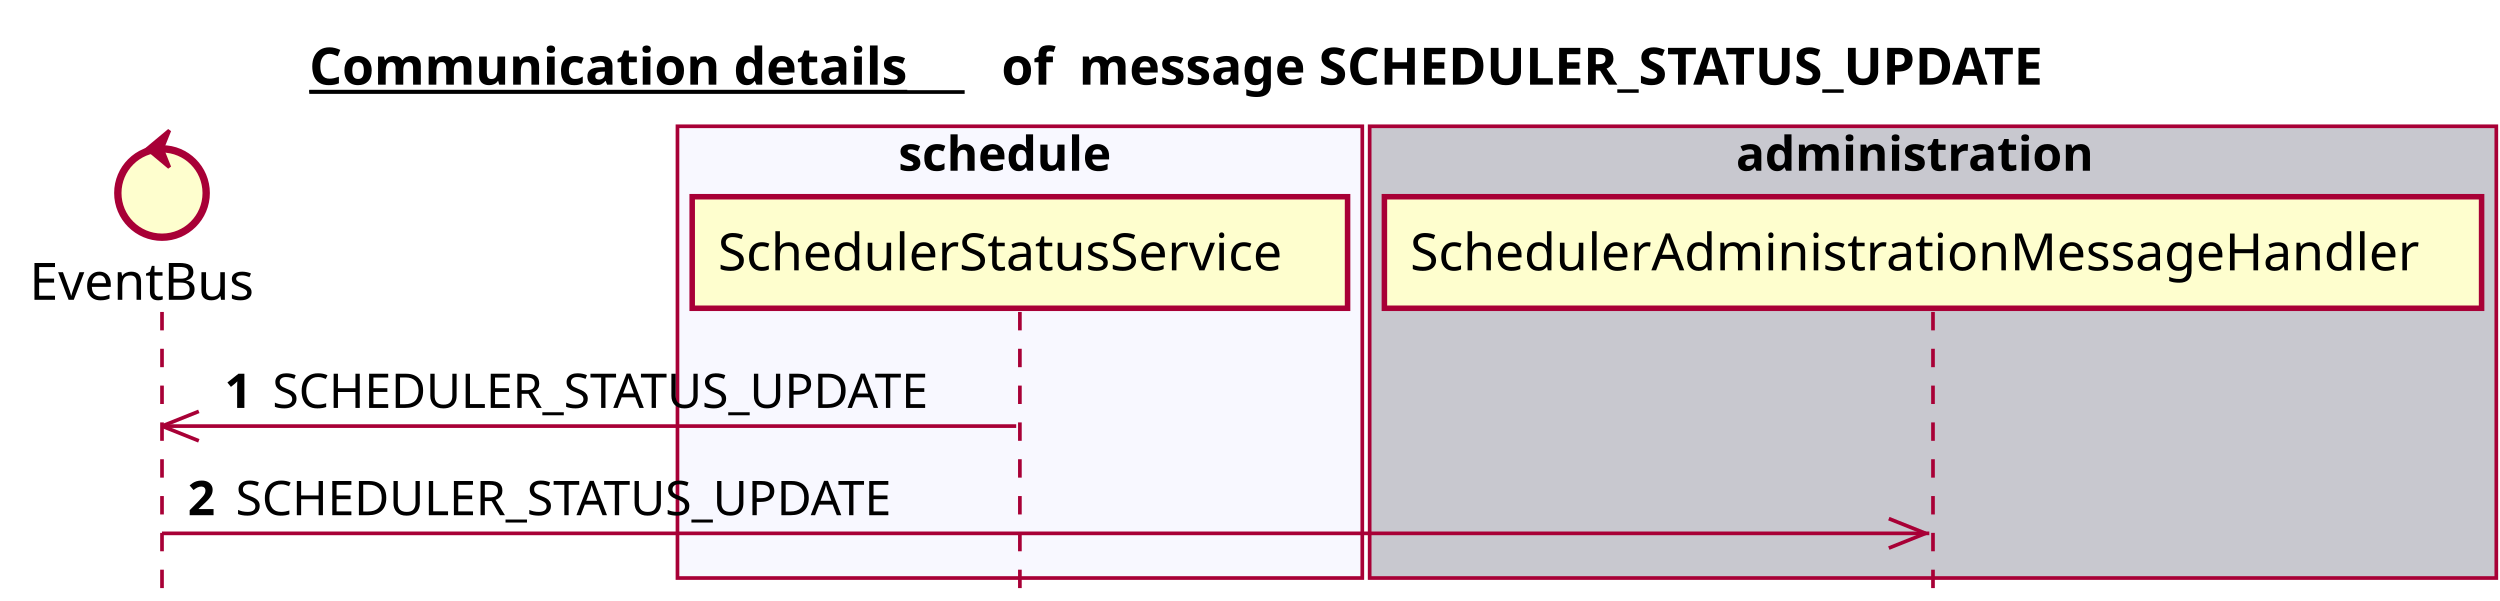
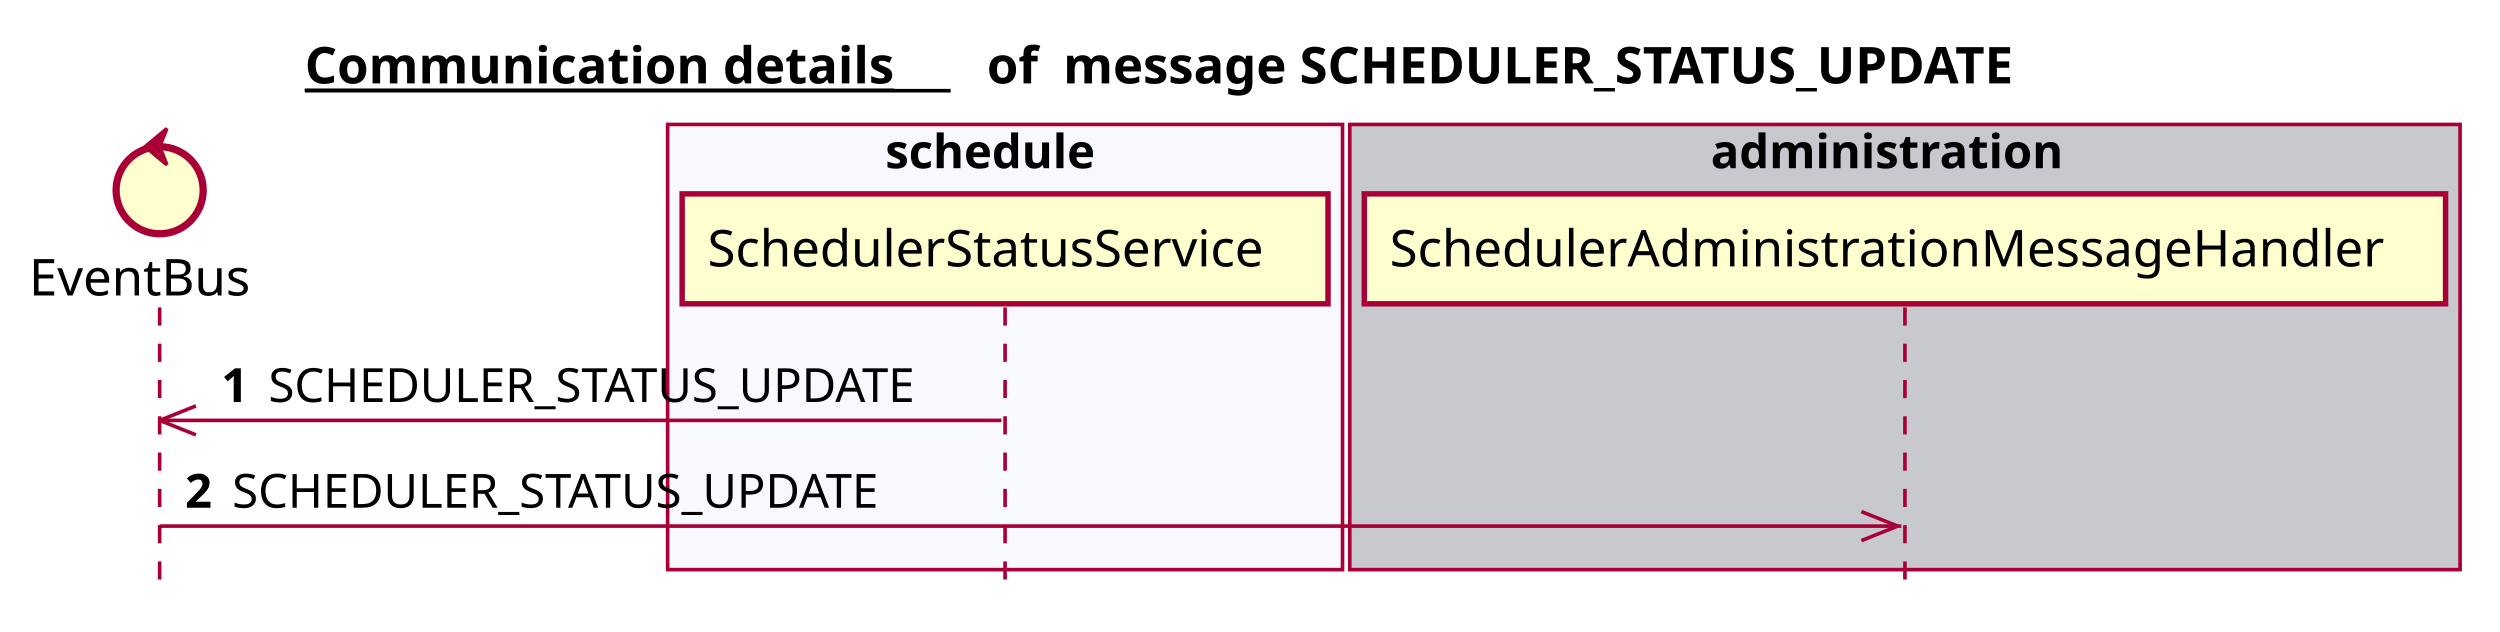
- <svg xmlns="http://www.w3.org/2000/svg" contentScriptType="application/ecmascript" contentStyleType="text/css" height="163px" preserveAspectRatio="none" style="width:679px;height:163px;" version="1.1" viewBox="0 0 679 163" width="679px" zoomAndPan="magnify">
+ <svg xmlns="http://www.w3.org/2000/svg" contentScriptType="application/ecmascript" contentStyleType="text/css" height="174px" preserveAspectRatio="none" style="width:689px;height:174px;" version="1.1" viewBox="0 0 689 174" width="689px" zoomAndPan="magnify">
  <defs />
  <g>
    <text fill="#000000" font-family="sans-serif" font-size="14" font-weight="bold" lengthAdjust="spacingAndGlyphs" text-decoration="underline" textLength="178" x="84" y="22.995">Communication details</text>
    <line style="stroke: #000000; stroke-width: 1.0;" x1="84" x2="262" y1="24.995" y2="24.995" />
    <text fill="#000000" font-family="sans-serif" font-size="14" font-weight="bold" lengthAdjust="spacingAndGlyphs" textLength="16" x="272" y="22.995">of</text>
    <text fill="#000000" font-family="sans-serif" font-size="14" font-weight="bold" lengthAdjust="spacingAndGlyphs" textLength="305" x="293" y="22.995">message SCHEDULER_STATUS_UPDATE</text>
    <rect fill="#F8F8FF" height="122.695" style="stroke: #A80036; stroke-width: 1.0;" width="186" x="184" y="34.297" />
    <text fill="#000000" font-family="sans-serif" font-size="13" font-weight="bold" lengthAdjust="spacingAndGlyphs" textLength="66" x="244" y="46.364">schedule</text>
    <rect fill="#C8C8CF" height="122.695" style="stroke: #A80036; stroke-width: 1.0;" width="306" x="372" y="34.297" />
    <text fill="#000000" font-family="sans-serif" font-size="13" font-weight="bold" lengthAdjust="spacingAndGlyphs" textLength="107" x="471.5" y="46.364">administration</text>
    <line style="stroke: #A80036; stroke-width: 1.0; stroke-dasharray: 5.0,5.0;" x1="44" x2="44" y1="84.727" y2="162.992" />
    <line style="stroke: #A80036; stroke-width: 1.0; stroke-dasharray: 5.0,5.0;" x1="277" x2="277" y1="84.727" y2="162.992" />
    <line style="stroke: #A80036; stroke-width: 1.0; stroke-dasharray: 5.0,5.0;" x1="525" x2="525" y1="84.727" y2="162.992" />
    <text fill="#000000" font-family="sans-serif" font-size="14" lengthAdjust="spacingAndGlyphs" textLength="66" x="8" y="81.425">EventBus</text>
    <ellipse cx="44" cy="52.43" fill="#FEFECE" rx="12" ry="12" style="stroke: #A80036; stroke-width: 2.0;" />
    <polygon fill="#A80036" points="40,40.43,46,35.43,44,40.43,46,45.43,40,40.43" style="stroke: #A80036; stroke-width: 1.0;" />
    <rect fill="#FEFECE" height="30.297" style="stroke: #A80036; stroke-width: 1.5;" width="178" x="188" y="53.43" />
    <text fill="#000000" font-family="sans-serif" font-size="14" lengthAdjust="spacingAndGlyphs" textLength="164" x="195" y="73.425">SchedulerStatusService</text>
    <rect fill="#FEFECE" height="30.297" style="stroke: #A80036; stroke-width: 1.5;" width="298" x="376" y="53.43" />
    <text fill="#000000" font-family="sans-serif" font-size="14" lengthAdjust="spacingAndGlyphs" textLength="284" x="383" y="73.425">SchedulerAdministrationMessageHandler</text>
-     <line style="stroke: #A80036; stroke-width: 1.0;" x1="44" x2="54" y1="115.727" y2="111.727" />
-     <line style="stroke: #A80036; stroke-width: 1.0;" x1="44" x2="54" y1="115.727" y2="119.727" />
-     <line style="stroke: #A80036; stroke-width: 1.0;" x1="44" x2="276" y1="115.727" y2="115.727" />
+     <line style="stroke: #A80036; stroke-width: 1.0;" x1="44" x2="54" y1="115.859" y2="111.859" />
+     <line style="stroke: #A80036; stroke-width: 1.0;" x1="44" x2="54" y1="115.859" y2="119.859" />
+     <line style="stroke: #A80036; stroke-width: 1.0;" x1="44" x2="276" y1="115.859" y2="115.859" />
    <text fill="#000000" font-family="sans-serif" font-size="13" font-weight="bold" lengthAdjust="spacingAndGlyphs" textLength="9" x="61" y="110.793">1</text>
    <text fill="#000000" font-family="sans-serif" font-size="13" lengthAdjust="spacingAndGlyphs" textLength="196" x="74" y="110.793">SCHEDULER_STATUS_UPDATE</text>
-     <line style="stroke: #A80036; stroke-width: 1.0;" x1="523" x2="513" y1="144.859" y2="140.859" />
-     <line style="stroke: #A80036; stroke-width: 1.0;" x1="523" x2="513" y1="144.859" y2="148.859" />
-     <line style="stroke: #A80036; stroke-width: 1.0;" x1="44" x2="524" y1="144.859" y2="144.859" />
+     <line style="stroke: #A80036; stroke-width: 1.0;" x1="523" x2="513" y1="144.992" y2="140.992" />
+     <line style="stroke: #A80036; stroke-width: 1.0;" x1="523" x2="513" y1="144.992" y2="148.992" />
+     <line style="stroke: #A80036; stroke-width: 1.0;" x1="44" x2="524" y1="144.992" y2="144.992" />
    <text fill="#000000" font-family="sans-serif" font-size="13" font-weight="bold" lengthAdjust="spacingAndGlyphs" textLength="9" x="51" y="139.926">2</text>
    <text fill="#000000" font-family="sans-serif" font-size="13" lengthAdjust="spacingAndGlyphs" textLength="196" x="64" y="139.926">SCHEDULER_STATUS_UPDATE</text>
  </g>
</svg>
